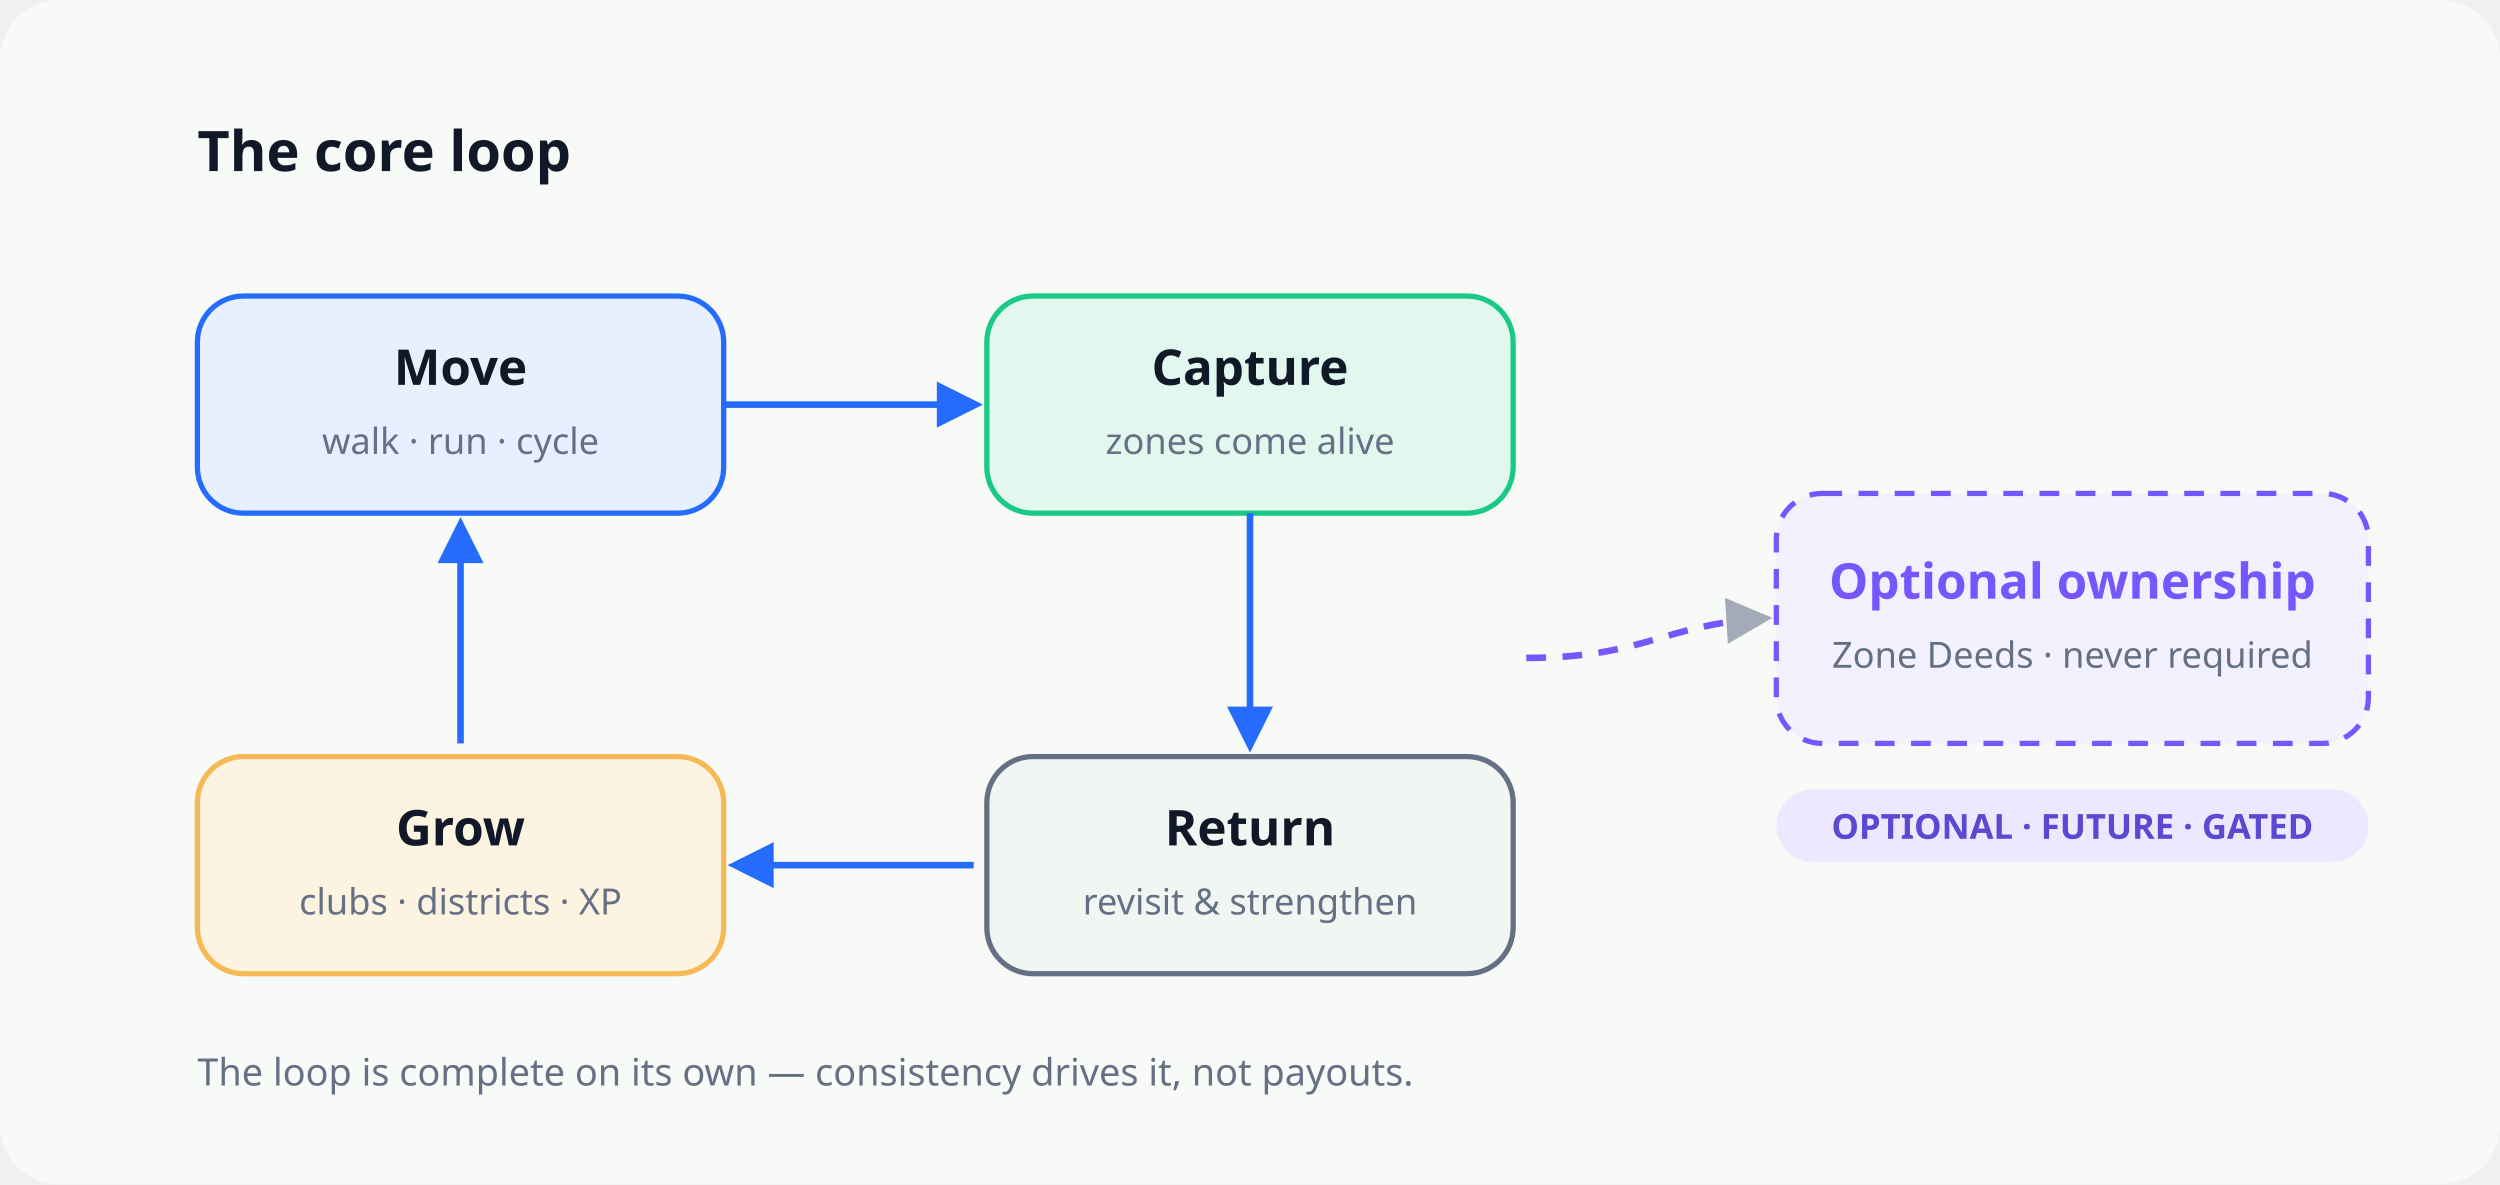
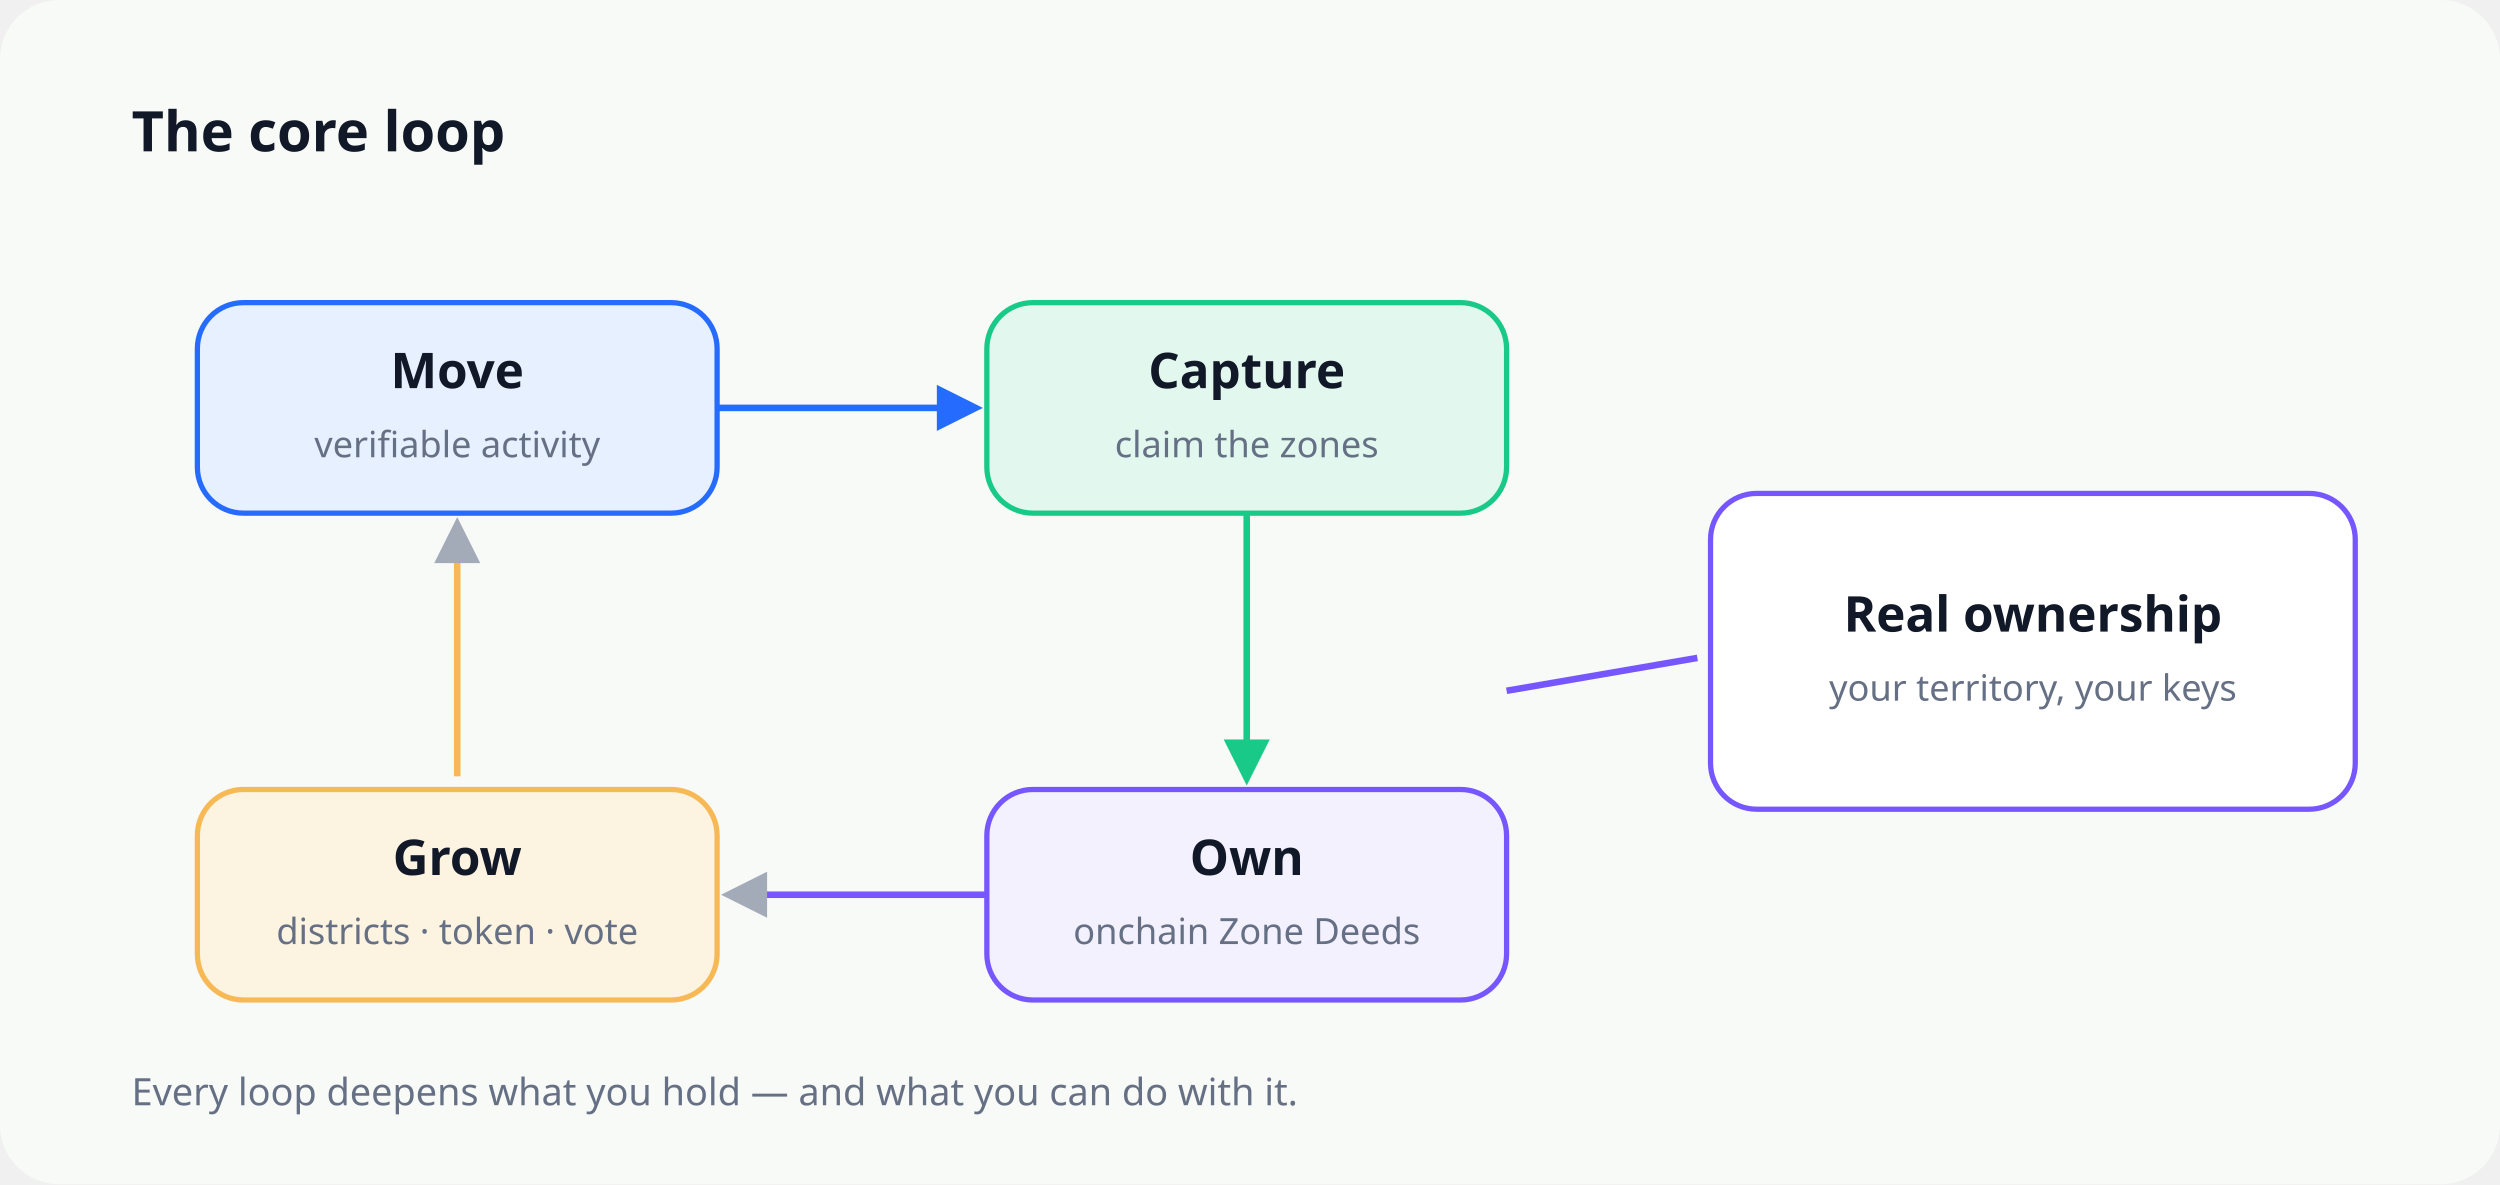
<svg xmlns="http://www.w3.org/2000/svg" viewBox="0 0 760 360" role="img" aria-labelledby="t">
  <defs>
    <marker id="arr" viewBox="0 0 10 10" refX="8" refY="5" markerWidth="7" markerHeight="7" orient="auto-start-reverse">
      <path d="M0,0 L10,5 L0,10 z" fill="#A3AAB8" />
    </marker>
    <marker id="arrB" viewBox="0 0 10 10" refX="8" refY="5" markerWidth="7" markerHeight="7" orient="auto-start-reverse">
      <path d="M0,0 L10,5 L0,10 z" fill="#246BFE" />
    </marker>
+     <marker id="arrG" viewBox="0 0 10 10" refX="8" refY="5" markerWidth="7" markerHeight="7" orient="auto-start-reverse">
+       <path d="M0,0 L10,5 L0,10 z" fill="#18C987" />
+     </marker>
  </defs>
  <rect width="760" height="360" rx="18" fill="#F8FAF7" />
-   <rect x="60" y="90" width="160" height="66" rx="14" fill="#E7F0FF" stroke="#246BFE" stroke-width="1.6" />
-   <text x="140" y="117" text-anchor="middle" font-family="Sora, 'Plus Jakarta Sans', system-ui, sans-serif" font-size="15" font-weight="700" fill="#111827">Move</text>
-   <text x="140" y="138" text-anchor="middle" font-family="Sora, 'Plus Jakarta Sans', system-ui, sans-serif" font-size="11" fill="#667085">walk · run · cycle</text>
-   <rect x="300" y="90" width="160" height="66" rx="14" fill="#E2F8EF" stroke="#18C987" stroke-width="1.6" />
-   <text x="380" y="117" text-anchor="middle" font-family="Sora, 'Plus Jakarta Sans', system-ui, sans-serif" font-size="15" font-weight="700" fill="#111827">Capture</text>
-   <text x="380" y="138" text-anchor="middle" font-family="Sora, 'Plus Jakarta Sans', system-ui, sans-serif" font-size="11" fill="#667085">zones come alive</text>
-   <rect x="60" y="230" width="160" height="66" rx="14" fill="#FDF3E1" stroke="#F7B955" stroke-width="1.6" />
-   <text x="140" y="257" text-anchor="middle" font-family="Sora, 'Plus Jakarta Sans', system-ui, sans-serif" font-size="15" font-weight="700" fill="#111827">Grow</text>
-   <text x="140" y="278" text-anchor="middle" font-family="Sora, 'Plus Jakarta Sans', system-ui, sans-serif" font-size="11" fill="#667085">clubs · districts · XP</text>
-   <rect x="300" y="230" width="160" height="66" rx="14" fill="#F1F6F3" stroke="#667085" stroke-width="1.6" />
-   <text x="380" y="257" text-anchor="middle" font-family="Sora, 'Plus Jakarta Sans', system-ui, sans-serif" font-size="15" font-weight="700" fill="#111827">Return</text>
-   <text x="380" y="278" text-anchor="middle" font-family="Sora, 'Plus Jakarta Sans', system-ui, sans-serif" font-size="11" fill="#667085">revisit &amp; strengthen</text>
-   <path d="M 220 123 L 296 123" fill="none" stroke="#246BFE" stroke-width="2" marker-end="url(#arrB)" />
-   <path d="M 380 156 L 380 226" fill="none" stroke="#246BFE" stroke-width="2" marker-end="url(#arrB)" />
-   <path d="M 296 263 L 224 263" fill="none" stroke="#246BFE" stroke-width="2" marker-end="url(#arrB)" />
-   <path d="M 140 226 L 140 160" fill="none" stroke="#246BFE" stroke-width="2" marker-end="url(#arrB)" />
-   <rect x="540" y="150" width="180" height="76" rx="14" fill="#F4F1FF" stroke="#7657FF" stroke-width="1.6" stroke-dasharray="6 5" />
-   <text x="630" y="182" text-anchor="middle" font-family="Sora, 'Plus Jakarta Sans', system-ui, sans-serif" font-size="15" font-weight="700" fill="#7657FF">Optional ownership</text>
-   <text x="630" y="203" text-anchor="middle" font-family="Sora, 'Plus Jakarta Sans', system-ui, sans-serif" font-size="11" fill="#667085">Zone Deeds · never required</text>
-   <path d="M 464 200 C 500 200 505 190 536 188" fill="none" stroke="#7657FF" stroke-width="2" stroke-dasharray="6 5" marker-end="url(#arr)" />
-   <rect x="540" y="240" width="180" height="22" rx="11" fill="#EDE8FF" />
-   <text x="630" y="255" text-anchor="middle" font-family="Sora, 'Plus Jakarta Sans', system-ui, sans-serif" font-size="10.5" font-weight="700" fill="#5A4AD1">OPTIONAL · FUTURE · GATED</text>
-   <text x="60" y="52" font-family="Sora, 'Plus Jakarta Sans', system-ui, sans-serif" font-size="17" font-weight="800" fill="#111827">The core loop</text>
-   <text x="60" y="330" font-family="Sora, 'Plus Jakarta Sans', system-ui, sans-serif" font-size="11.5" fill="#667085">The loop is complete on its own — consistency drives it, not payouts.</text>
+   <text x="40" y="46" font-family="Sora, 'Plus Jakarta Sans', system-ui, sans-serif" font-size="17" font-weight="800" fill="#111827">The core loop</text>
+   <rect x="60" y="92" width="158" height="64" rx="14" fill="#E7F0FF" stroke="#246BFE" stroke-width="1.6" />
+   <text x="139" y="118" text-anchor="middle" font-family="Sora, 'Plus Jakarta Sans', system-ui, sans-serif" font-size="15" font-weight="700" fill="#111827">Move</text>
+   <text x="139" y="139" text-anchor="middle" font-family="Sora, 'Plus Jakarta Sans', system-ui, sans-serif" font-size="11" fill="#667085">verifiable activity</text>
+   <rect x="300" y="92" width="158" height="64" rx="14" fill="#E2F8EF" stroke="#18C987" stroke-width="1.6" />
+   <text x="379" y="118" text-anchor="middle" font-family="Sora, 'Plus Jakarta Sans', system-ui, sans-serif" font-size="15" font-weight="700" fill="#111827">Capture</text>
+   <text x="379" y="139" text-anchor="middle" font-family="Sora, 'Plus Jakarta Sans', system-ui, sans-serif" font-size="11" fill="#667085">claim the zones</text>
+   <rect x="300" y="240" width="158" height="64" rx="14" fill="#F4F1FF" stroke="#7657FF" stroke-width="1.6" />
+   <text x="379" y="266" text-anchor="middle" font-family="Sora, 'Plus Jakarta Sans', system-ui, sans-serif" font-size="15" font-weight="700" fill="#111827">Own</text>
+   <text x="379" y="287" text-anchor="middle" font-family="Sora, 'Plus Jakarta Sans', system-ui, sans-serif" font-size="11" fill="#667085">onchain Zone Deeds</text>
+   <rect x="60" y="240" width="158" height="64" rx="14" fill="#FDF3E1" stroke="#F7B955" stroke-width="1.6" />
+   <text x="139" y="266" text-anchor="middle" font-family="Sora, 'Plus Jakarta Sans', system-ui, sans-serif" font-size="15" font-weight="700" fill="#111827">Grow</text>
+   <text x="139" y="287" text-anchor="middle" font-family="Sora, 'Plus Jakarta Sans', system-ui, sans-serif" font-size="11" fill="#667085">districts · token · vote</text>
+   <path d="M 218 124 L 296 124" fill="none" stroke="#246BFE" stroke-width="2" marker-end="url(#arrB)" />
+   <path d="M 379 156 L 379 236" fill="none" stroke="#18C987" stroke-width="2" marker-end="url(#arrG)" />
+   <path d="M 300 272 L 222 272" fill="none" stroke="#7657FF" stroke-width="2" marker-end="url(#arr)" />
+   <path d="M 139 236 L 139 160" fill="none" stroke="#F7B955" stroke-width="2" marker-end="url(#arr)" />
+   <rect x="520" y="150" width="196" height="96" rx="14" fill="#FFFFFF" stroke="#7657FF" stroke-width="1.6" />
+   <text x="618" y="192" text-anchor="middle" font-family="Sora, 'Plus Jakarta Sans', system-ui, sans-serif" font-size="15" font-weight="700" fill="#111827">Real ownership</text>
+   <text x="618" y="213" text-anchor="middle" font-family="Sora, 'Plus Jakarta Sans', system-ui, sans-serif" font-size="11" fill="#667085">your territory, your keys</text>
+   <path d="M 458 210 L 516 200" fill="none" stroke="#7657FF" stroke-width="2" />
+   <text x="40" y="336" font-family="Sora, 'Plus Jakarta Sans', system-ui, sans-serif" font-size="11.5" fill="#667085">Every loop deepens what you hold — and what you can do with it.</text>
</svg>
